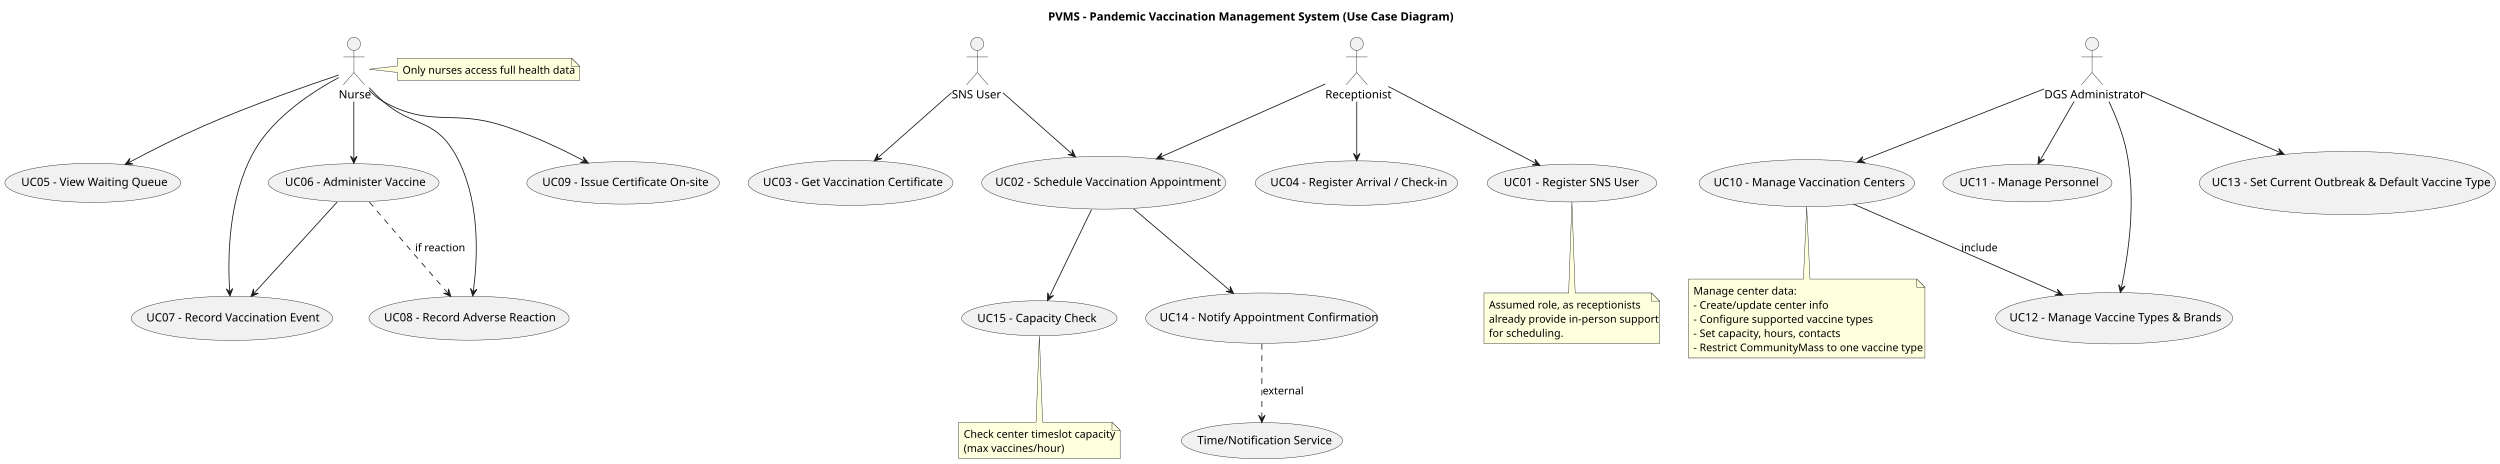
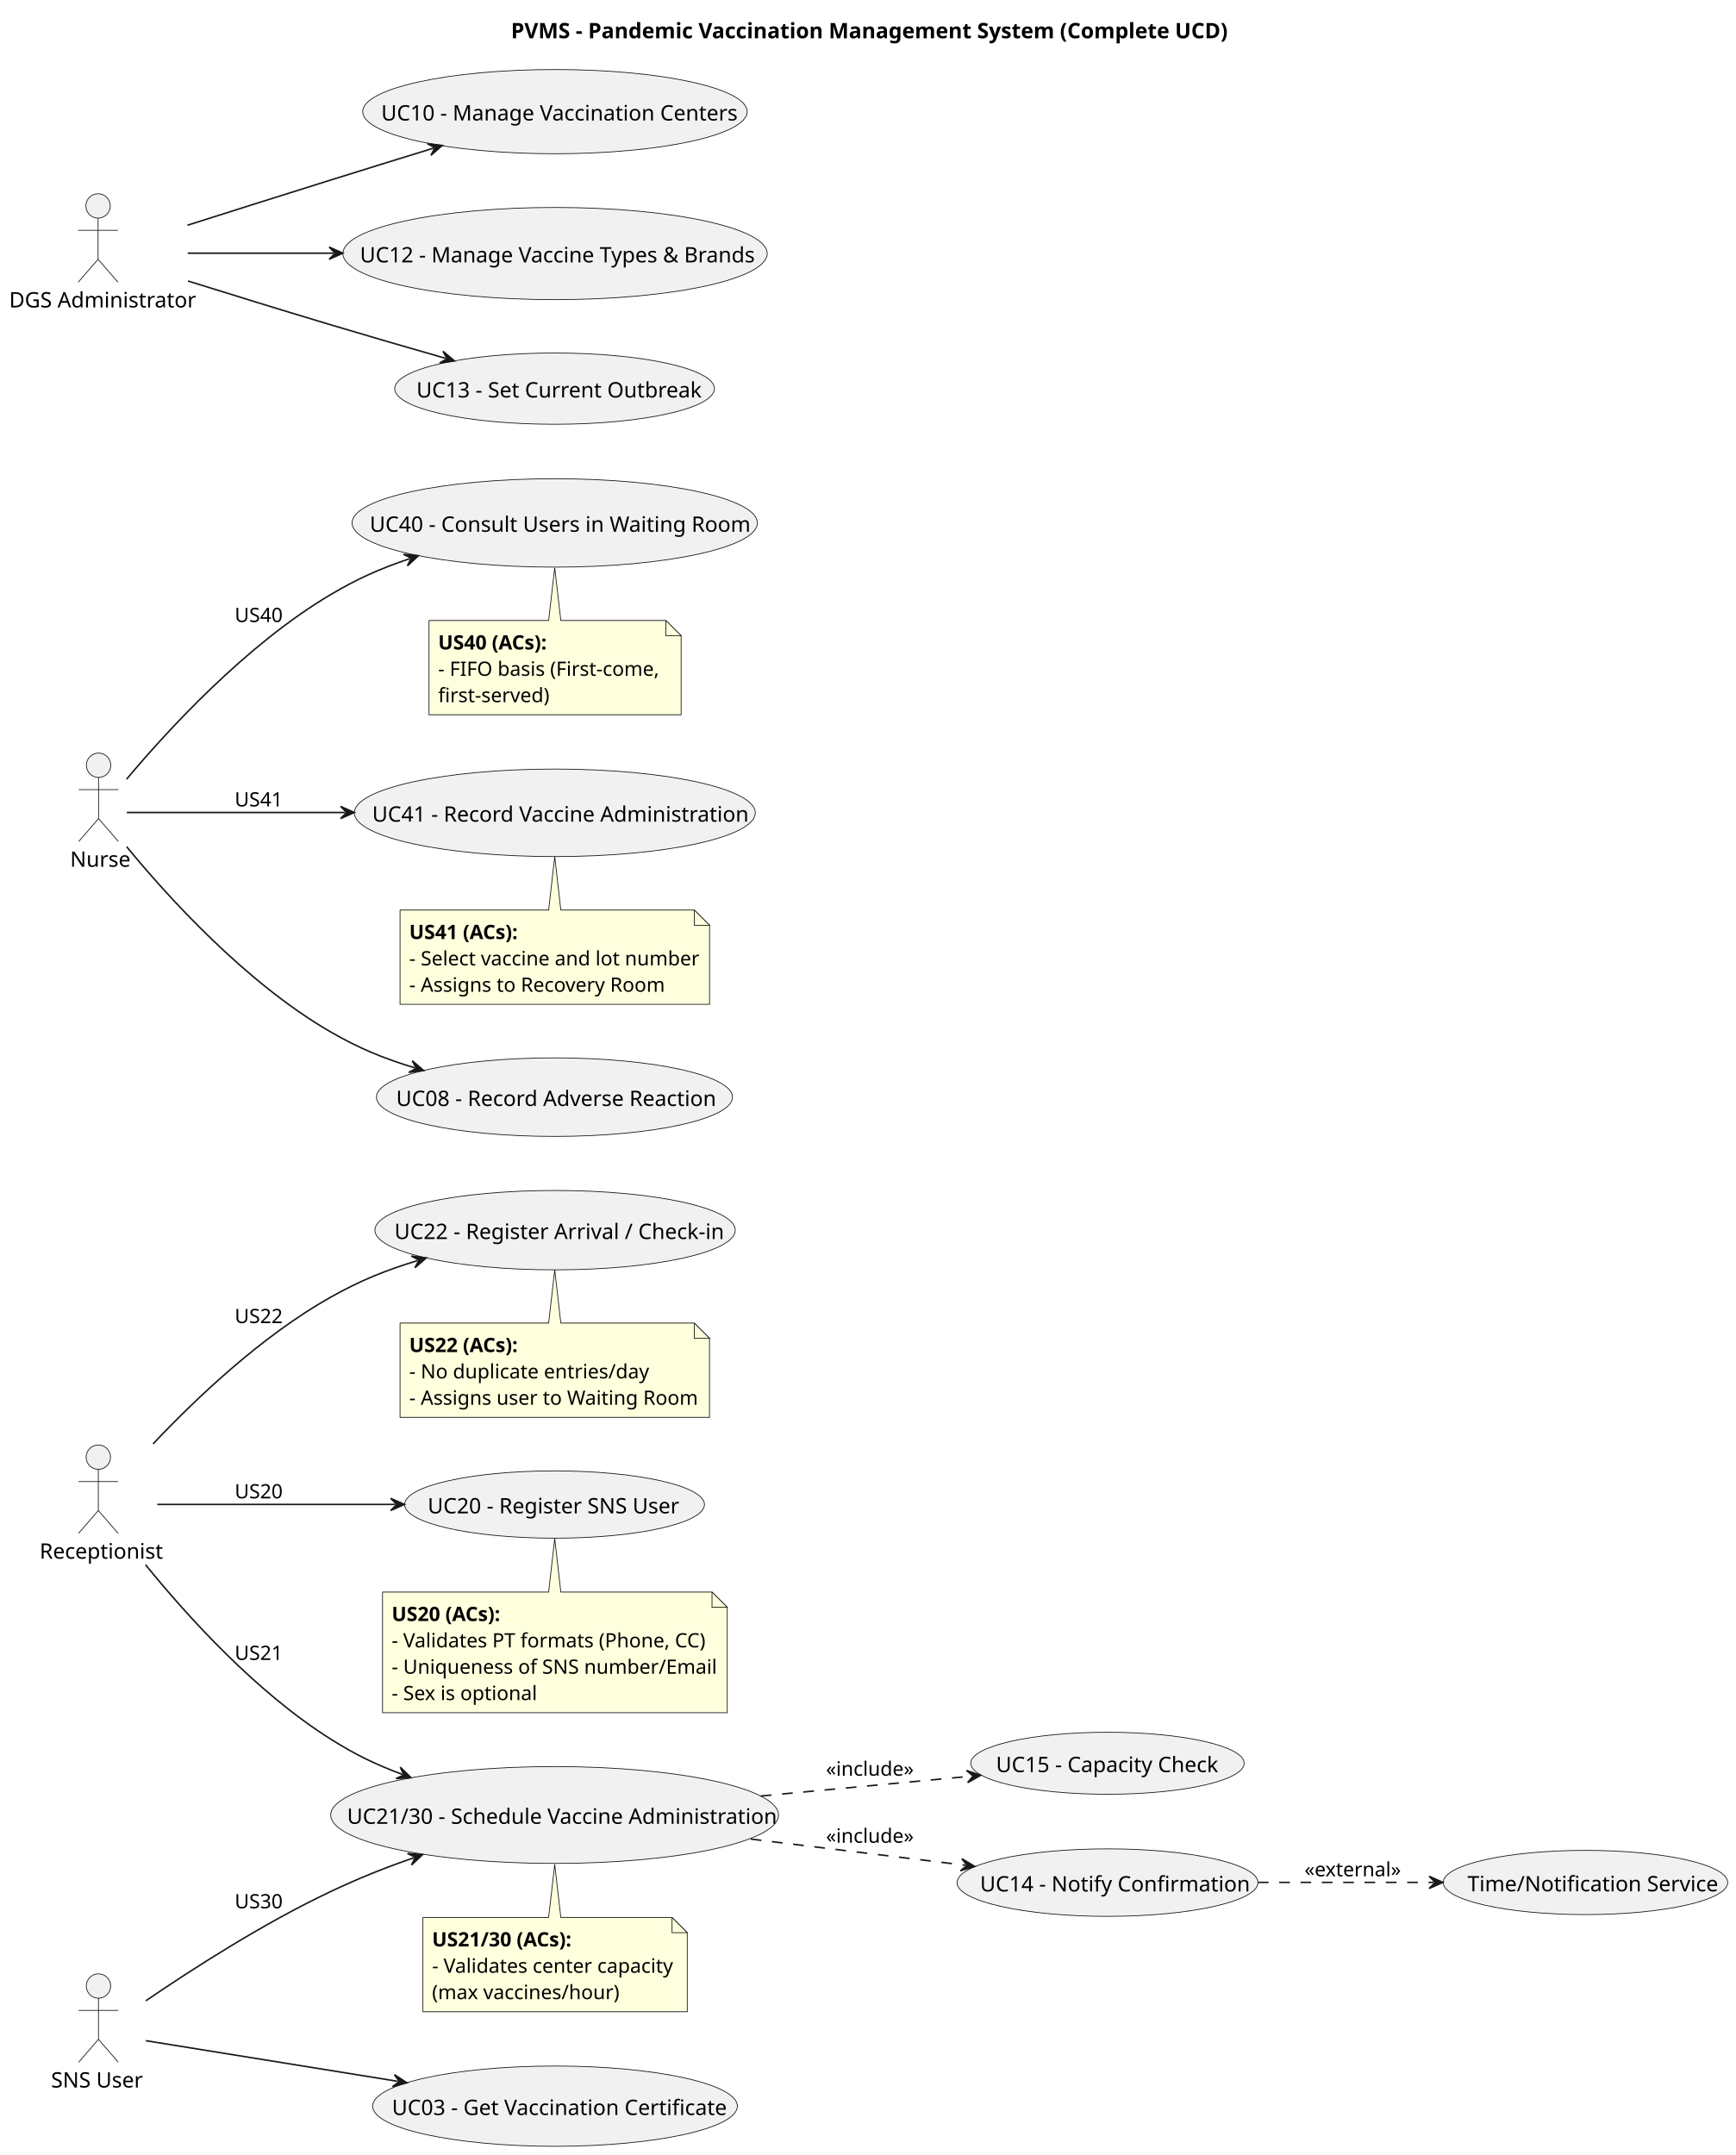
- <svg xmlns="http://www.w3.org/2000/svg" contentStyleType="text/css" height="567px" preserveAspectRatio="none" style="width:3056px;height:567px;background:#FFFFFF;" version="1.1" viewBox="0 0 3056 567" width="3056px" zoomAndPan="magnify">
+ <svg xmlns="http://www.w3.org/2000/svg" contentStyleType="text/css" data-diagram-type="DESCRIPTION" height="1414px" preserveAspectRatio="none" style="width:1139px;height:1414px;background:#FFFFFF;" version="1.1" viewBox="0 0 1139 1414" width="1139px" zoomAndPan="magnify">
  <defs />
  <g>
-     <text fill="#000000" font-family="sans-serif" font-size="14" font-weight="bold" lengthAdjust="spacing" textLength="480.047" x="1281.165" y="25.107">PVMS - Pandemic Vaccination Management System (Use Case Diagram)</text>
-     <g id="elem_SNS">
-       <ellipse cx="1194.617" cy="53.621" fill="#F1F1F1" rx="8" ry="8" style="stroke:#181818;stroke-width:0.5;" />
-       <path d="M1194.617,61.621 L1194.617,88.621 M1181.617,69.621 L1207.617,69.621 M1194.617,88.621 L1181.617,103.621 M1194.617,88.621 L1207.617,103.621 " fill="none" style="stroke:#181818;stroke-width:0.5;" />
-       <text fill="#000000" font-family="sans-serif" font-size="14" lengthAdjust="spacing" textLength="62.234" x="1163.5" y="120.228">SNS User</text>
+     <g class="title" data-source-line="4">
+       <text fill="#000000" font-family="sans-serif" font-size="14" font-weight="bold" lengthAdjust="spacing" textLength="455.103" x="335.282" y="25.107">PVMS - Pandemic Vaccination Management System (Complete UCD)</text>
    </g>
-     <g id="elem_REC">
-       <ellipse cx="1658.521" cy="53.621" fill="#F1F1F1" rx="8" ry="8" style="stroke:#181818;stroke-width:0.5;" />
-       <path d="M1658.521,61.621 L1658.521,88.621 M1645.521,69.621 L1671.521,69.621 M1658.521,88.621 L1645.521,103.621 M1658.521,88.621 L1671.521,103.621 " fill="none" style="stroke:#181818;stroke-width:0.5;" />
-       <text fill="#000000" font-family="sans-serif" font-size="14" lengthAdjust="spacing" textLength="77.041" x="1620" y="120.228">Receptionist</text>
+     <g class="entity" data-entity="SNS" data-source-line="7" data-uid="ent0002" id="entity_SNS">
+       <ellipse cx="64.617" cy="1303.121" fill="#F1F1F1" rx="8" ry="8" style="stroke:#181818;stroke-width:0.5;" />
+       <path d="M64.617,1311.121 L64.617,1338.121 M51.617,1319.121 L77.617,1319.121 M64.617,1338.121 L51.617,1353.121 M64.617,1338.121 L77.617,1353.121" fill="none" style="stroke:#181818;stroke-width:0.5;" />
+       <text fill="#000000" font-family="sans-serif" font-size="14" lengthAdjust="spacing" textLength="62.234" x="33.5" y="1369.728">SNS User</text>
    </g>
-     <g id="elem_NUR">
-       <ellipse cx="432.672" cy="53.621" fill="#F1F1F1" rx="8" ry="8" style="stroke:#181818;stroke-width:0.5;" />
-       <path d="M432.672,61.621 L432.672,88.621 M419.672,69.621 L445.672,69.621 M432.672,88.621 L419.672,103.621 M432.672,88.621 L445.672,103.621 " fill="none" style="stroke:#181818;stroke-width:0.5;" />
-       <text fill="#000000" font-family="sans-serif" font-size="14" lengthAdjust="spacing" textLength="37.345" x="414" y="120.228">Nurse</text>
+     <g class="entity" data-entity="REC" data-source-line="8" data-uid="ent0003" id="entity_REC">
+       <ellipse cx="64.52" cy="956.121" fill="#F1F1F1" rx="8" ry="8" style="stroke:#181818;stroke-width:0.5;" />
+       <path d="M64.52,964.121 L64.52,991.121 M51.52,972.121 L77.52,972.121 M64.52,991.121 L51.52,1006.121 M64.52,991.121 L77.52,1006.121" fill="none" style="stroke:#181818;stroke-width:0.5;" />
+       <text fill="#000000" font-family="sans-serif" font-size="14" lengthAdjust="spacing" textLength="77.041" x="26" y="1022.729">Receptionist</text>
    </g>
-     <g id="elem_ADM">
-       <ellipse cx="2557.348" cy="53.621" fill="#F1F1F1" rx="8" ry="8" style="stroke:#181818;stroke-width:0.5;" />
-       <path d="M2557.348,61.621 L2557.348,88.621 M2544.348,69.621 L2570.348,69.621 M2557.348,88.621 L2544.348,103.621 M2557.348,88.621 L2570.348,103.621 " fill="none" style="stroke:#181818;stroke-width:0.5;" />
-       <text fill="#000000" font-family="sans-serif" font-size="14" lengthAdjust="spacing" textLength="116.696" x="2499" y="120.228">DGS Administrator</text>
+     <g class="entity" data-entity="NUR" data-source-line="9" data-uid="ent0004" id="entity_NUR">
+       <ellipse cx="64.672" cy="502.121" fill="#F1F1F1" rx="8" ry="8" style="stroke:#181818;stroke-width:0.5;" />
+       <path d="M64.672,510.121 L64.672,537.121 M51.672,518.121 L77.672,518.121 M64.672,537.121 L51.672,552.121 M64.672,537.121 L77.672,552.121" fill="none" style="stroke:#181818;stroke-width:0.5;" />
+       <text fill="#000000" font-family="sans-serif" font-size="14" lengthAdjust="spacing" textLength="37.345" x="46" y="568.729">Nurse</text>
    </g>
-     <g id="elem_NOTIF">
-       <ellipse cx="1542.577" cy="538.736" fill="#F1F1F1" rx="98.577" ry="22.115" style="stroke:#181818;stroke-width:0.5;" />
-       <text fill="#000000" font-family="sans-serif" font-size="14" lengthAdjust="spacing" textLength="154.827" x="1463.628" y="543.084">Time/Notification Service</text>
+     <g class="entity" data-entity="ADM" data-source-line="10" data-uid="ent0005" id="entity_ADM">
+       <ellipse cx="64.348" cy="135.121" fill="#F1F1F1" rx="8" ry="8" style="stroke:#181818;stroke-width:0.5;" />
+       <path d="M64.348,143.121 L64.348,170.121 M51.348,151.121 L77.348,151.121 M64.348,170.121 L51.348,185.121 M64.348,170.121 L77.348,185.121" fill="none" style="stroke:#181818;stroke-width:0.5;" />
+       <text fill="#000000" font-family="sans-serif" font-size="14" lengthAdjust="spacing" textLength="116.696" x="6" y="201.728">DGS Administrator</text>
    </g>
-     <g id="elem_UC01">
-       <ellipse cx="1921.657" cy="223.752" fill="#F1F1F1" rx="103.657" ry="23.131" style="stroke:#181818;stroke-width:0.5;" />
-       <text fill="#000000" font-family="sans-serif" font-size="14" lengthAdjust="spacing" textLength="166.489" x="1838.336" y="227.578">UC01 - Register SNS User</text>
+     <g class="entity" data-entity="NOTIF" data-source-line="11" data-uid="ent0006" id="entity_NOTIF">
+       <ellipse cx="1040.333" cy="1235.188" fill="#F1F1F1" rx="93.333" ry="21.067" style="stroke:#181818;stroke-width:0.5;" />
+       <text fill="#000000" font-family="sans-serif" font-size="14" lengthAdjust="spacing" textLength="154.827" x="962.919" y="1240.998">Time/Notification Service</text>
    </g>
-     <g id="elem_UC02">
-       <ellipse cx="1349.293" cy="223.38" fill="#F1F1F1" rx="149.293" ry="32.259" style="stroke:#181818;stroke-width:0.5;" />
-       <text fill="#000000" font-family="sans-serif" font-size="14" lengthAdjust="spacing" textLength="265.378" x="1216.604" y="227.177">UC02 - Schedule Vaccination Appointment</text>
+     <g class="entity" data-entity="UC20" data-source-line="16" data-uid="ent0007" id="entity_UC20">
+       <ellipse cx="363.877" cy="987.197" fill="#F1F1F1" rx="98.377" ry="22.076" style="stroke:#181818;stroke-width:0.5;" />
+       <text fill="#000000" font-family="sans-serif" font-size="14" lengthAdjust="spacing" textLength="166.489" x="280.633" y="993.007">UC20 - Register SNS User</text>
    </g>
-     <g id="elem_UC03">
-       <ellipse cx="1039.704" cy="223.562" fill="#F1F1F1" rx="125.204" ry="27.441" style="stroke:#181818;stroke-width:0.5;" />
-       <text fill="#000000" font-family="sans-serif" font-size="14" lengthAdjust="spacing" textLength="213.978" x="932.714" y="227.359">UC03 - Get Vaccination Certificate</text>
+     <g class="entity" data-entity="UC21_30" data-source-line="19" data-uid="ent0008" id="entity_UC21_30">
+       <ellipse cx="363.919" cy="1190.905" fill="#F1F1F1" rx="146.919" ry="31.784" style="stroke:#181818;stroke-width:0.5;" />
+       <text fill="#000000" font-family="sans-serif" font-size="14" lengthAdjust="spacing" textLength="272.364" x="227.737" y="1196.716">UC21/30 - Schedule Vaccine Administration</text>
    </g>
-     <g id="elem_UC04">
-       <ellipse cx="1658.251" cy="223.771" fill="#F1F1F1" rx="123.751" ry="27.15" style="stroke:#181818;stroke-width:0.5;" />
-       <text fill="#000000" font-family="sans-serif" font-size="14" lengthAdjust="spacing" textLength="210.834" x="1552.834" y="227.568">UC04 - Register Arrival / Check-in</text>
+     <g class="entity" data-entity="UC22" data-source-line="22" data-uid="ent0009" id="entity_UC22">
+       <ellipse cx="364.238" cy="807.169" fill="#F1F1F1" rx="118.238" ry="26.048" style="stroke:#181818;stroke-width:0.5;" />
+       <text fill="#000000" font-family="sans-serif" font-size="14" lengthAdjust="spacing" textLength="210.834" x="258.822" y="812.979">UC22 - Register Arrival / Check-in</text>
    </g>
-     <g id="elem_UC05">
-       <ellipse cx="113.482" cy="223.517" fill="#F1F1F1" rx="107.482" ry="23.896" style="stroke:#181818;stroke-width:0.5;" />
-       <text fill="#000000" font-family="sans-serif" font-size="14" lengthAdjust="spacing" textLength="175.075" x="25.944" y="227.314">UC05 - View Waiting Queue</text>
+     <g class="entity" data-entity="UC40" data-source-line="25" data-uid="ent0010" id="entity_UC40">
+       <ellipse cx="363.994" cy="343.12" fill="#F1F1F1" rx="132.994" ry="28.999" style="stroke:#181818;stroke-width:0.5;" />
+       <text fill="#000000" font-family="sans-serif" font-size="14" lengthAdjust="spacing" textLength="242.744" x="242.621" y="348.93">UC40 - Consult Users in Waiting Room</text>
    </g>
-     <g id="elem_UC06">
-       <ellipse cx="432.354" cy="223.392" fill="#F1F1F1" rx="104.354" ry="23.271" style="stroke:#181818;stroke-width:0.5;" />
-       <text fill="#000000" font-family="sans-serif" font-size="14" lengthAdjust="spacing" textLength="168.061" x="348.324" y="227.189">UC06 - Administer Vaccine</text>
+     <g class="entity" data-entity="UC41" data-source-line="28" data-uid="ent0011" id="entity_UC41">
+       <ellipse cx="364.052" cy="533.332" fill="#F1F1F1" rx="131.552" ry="28.71" style="stroke:#181818;stroke-width:0.5;" />
+       <text fill="#000000" font-family="sans-serif" font-size="14" lengthAdjust="spacing" textLength="239.654" x="244.225" y="539.142">UC41 - Record Vaccine Administration</text>
    </g>
-     <g id="elem_UC07">
-       <ellipse cx="283.555" cy="389.132" fill="#F1F1F1" rx="123.055" ry="27.011" style="stroke:#181818;stroke-width:0.5;" />
-       <text fill="#000000" font-family="sans-serif" font-size="14" lengthAdjust="spacing" textLength="209.323" x="178.893" y="392.929">UC07 - Record Vaccination Event</text>
+     <g class="entity" data-entity="UC10" data-source-line="31" data-uid="ent0012" id="entity_UC10">
+       <ellipse cx="364.142" cy="73.249" fill="#F1F1F1" rx="126.141" ry="27.628" style="stroke:#181818;stroke-width:0.5;" />
+       <text fill="#000000" font-family="sans-serif" font-size="14" lengthAdjust="spacing" textLength="228.006" x="250.139" y="79.06">UC10 - Manage Vaccination Centers</text>
    </g>
-     <g id="elem_UC08">
-       <ellipse cx="573.334" cy="388.988" fill="#F1F1F1" rx="122.334" ry="26.867" style="stroke:#181818;stroke-width:0.5;" />
-       <text fill="#000000" font-family="sans-serif" font-size="14" lengthAdjust="spacing" textLength="207.758" x="469.455" y="392.785">UC08 - Record Adverse Reaction</text>
+     <g class="entity" data-entity="UC12" data-source-line="32" data-uid="ent0013" id="entity_UC12">
+       <ellipse cx="364.209" cy="166.363" fill="#F1F1F1" rx="139.209" ry="30.242" style="stroke:#181818;stroke-width:0.5;" />
+       <text fill="#000000" font-family="sans-serif" font-size="14" lengthAdjust="spacing" textLength="256.013" x="236.202" y="172.173">UC12 - Manage Vaccine Types &amp; Brands</text>
    </g>
-     <g id="elem_UC09">
-       <ellipse cx="761.683" cy="223.558" fill="#F1F1F1" rx="117.683" ry="25.937" style="stroke:#181818;stroke-width:0.5;" />
-       <text fill="#000000" font-family="sans-serif" font-size="14" lengthAdjust="spacing" textLength="197.62" x="662.873" y="227.355">UC09 - Issue Certificate On-site</text>
+     <g class="entity" data-entity="UC13" data-source-line="33" data-uid="ent0014" id="entity_UC13">
+       <ellipse cx="363.903" cy="255.002" fill="#F1F1F1" rx="104.903" ry="23.381" style="stroke:#181818;stroke-width:0.5;" />
+       <text fill="#000000" font-family="sans-serif" font-size="14" lengthAdjust="spacing" textLength="181.296" x="273.255" y="260.812">UC13 - Set Current Outbreak</text>
    </g>
-     <g id="elem_UC10">
-       <ellipse cx="2208.716" cy="223.864" fill="#F1F1F1" rx="131.716" ry="28.743" style="stroke:#181818;stroke-width:0.5;" />
-       <text fill="#000000" font-family="sans-serif" font-size="14" lengthAdjust="spacing" textLength="228.006" x="2094.713" y="227.661">UC10 - Manage Vaccination Centers</text>
+     <g class="entity" data-entity="UC03" data-source-line="34" data-uid="ent0015" id="entity_UC03">
+       <ellipse cx="364.178" cy="1381.957" fill="#F1F1F1" rx="119.678" ry="26.336" style="stroke:#181818;stroke-width:0.5;" />
+       <text fill="#000000" font-family="sans-serif" font-size="14" lengthAdjust="spacing" textLength="213.978" x="257.189" y="1387.767">UC03 - Get Vaccination Certificate</text>
    </g>
-     <g id="elem_UC11">
-       <ellipse cx="2478.333" cy="223.688" fill="#F1F1F1" rx="103.333" ry="23.067" style="stroke:#181818;stroke-width:0.5;" />
-       <text fill="#000000" font-family="sans-serif" font-size="14" lengthAdjust="spacing" textLength="165.758" x="2395.291" y="227.547">UC11 - Manage Personnel</text>
+     <g class="entity" data-entity="UC08" data-source-line="35" data-uid="ent0016" id="entity_UC08">
+       <ellipse cx="363.833" cy="719.888" fill="#F1F1F1" rx="116.833" ry="25.767" style="stroke:#181818;stroke-width:0.5;" />
+       <text fill="#000000" font-family="sans-serif" font-size="14" lengthAdjust="spacing" textLength="207.758" x="259.954" y="725.698">UC08 - Record Adverse Reaction</text>
    </g>
-     <g id="elem_UC12">
-       <ellipse cx="2584.362" cy="388.993" fill="#F1F1F1" rx="144.862" ry="31.372" style="stroke:#181818;stroke-width:0.5;" />
-       <text fill="#000000" font-family="sans-serif" font-size="14" lengthAdjust="spacing" textLength="256.013" x="2456.356" y="392.79">UC12 - Manage Vaccine Types &amp; Brands</text>
+     <g class="entity" data-entity="UC15" data-source-line="38" data-uid="ent0017" id="entity_UC15">
+       <ellipse cx="726.697" cy="1156.96" fill="#F1F1F1" rx="89.697" ry="20.339" style="stroke:#181818;stroke-width:0.5;" />
+       <text fill="#000000" font-family="sans-serif" font-size="14" lengthAdjust="spacing" textLength="146.275" x="653.559" y="1162.771">UC15 - Capacity Check</text>
    </g>
-     <g id="elem_UC13">
-       <ellipse cx="2869.438" cy="223.709" fill="#F1F1F1" rx="180.938" ry="38.588" style="stroke:#181818;stroke-width:0.5;" />
-       <text fill="#000000" font-family="sans-serif" font-size="14" lengthAdjust="spacing" textLength="331.481" x="2703.698" y="227.506">UC13 - Set Current Outbreak &amp; Default Vaccine Type</text>
+     <g class="entity" data-entity="UC14" data-source-line="39" data-uid="ent0018" id="entity_UC14">
+       <ellipse cx="726.721" cy="1235.265" fill="#F1F1F1" rx="98.721" ry="22.144" style="stroke:#181818;stroke-width:0.5;" />
+       <text fill="#000000" font-family="sans-serif" font-size="14" lengthAdjust="spacing" textLength="167.275" x="643.083" y="1241.076">UC14 - Notify Confirmation</text>
    </g>
-     <g id="elem_UC14">
-       <ellipse cx="1542.418" cy="388.905" fill="#F1F1F1" rx="141.918" ry="30.784" style="stroke:#181818;stroke-width:0.5;" />
-       <text fill="#000000" font-family="sans-serif" font-size="14" lengthAdjust="spacing" textLength="249.772" x="1417.532" y="392.702">UC14 - Notify Appointment Confirmation</text>
+     <g class="entity" data-entity="GMN33" data-source-line="71" data-uid="ent0034" id="entity_GMN33">
+       <path d="M251,1044.621 L251,1123.785 A0,0 0 0 0 251,1123.785 L477.201,1123.785 A0,0 0 0 0 477.201,1123.785 L477.201,1054.621 L467.201,1044.621 L368,1044.621 L364,1009.471 L360,1044.621 L251,1044.621 A0,0 0 0 0 251,1044.621" fill="#FEFFDD" style="stroke:#181818;stroke-width:0.5;" />
+       <path d="M467.201,1044.621 L467.201,1054.621 L477.201,1054.621 L467.201,1044.621" fill="#FEFFDD" style="stroke:#181818;stroke-width:0.5;" />
+       <text fill="#000000" font-family="sans-serif" font-size="13" font-weight="bold" lengthAdjust="spacing" textLength="75.124" x="257" y="1063.649">US20 (ACs):</text>
+       <text fill="#000000" font-family="sans-serif" font-size="13" lengthAdjust="spacing" textLength="204.458" x="257" y="1080.94">- Validates PT formats (Phone, CC)</text>
+       <text fill="#000000" font-family="sans-serif" font-size="13" lengthAdjust="spacing" textLength="205.201" x="257" y="1098.231">- Uniqueness of SNS number/Email</text>
+       <text fill="#000000" font-family="sans-serif" font-size="13" lengthAdjust="spacing" textLength="92.492" x="257" y="1115.523">- Sex is optional</text>
    </g>
-     <g id="elem_UC15">
-       <ellipse cx="1270.47" cy="389.015" fill="#F1F1F1" rx="94.97" ry="21.394" style="stroke:#181818;stroke-width:0.5;" />
-       <text fill="#000000" font-family="sans-serif" font-size="14" lengthAdjust="spacing" textLength="146.275" x="1194.625" y="393.732">UC15 - Capacity Check</text>
+     <g class="entity" data-entity="GMN36" data-source-line="78" data-uid="ent0037" id="entity_GMN36">
+       <path d="M277.5,1258.121 L277.5,1319.994 A0,0 0 0 0 277.5,1319.994 L450.964,1319.994 A0,0 0 0 0 450.964,1319.994 L450.964,1268.121 L440.964,1258.121 L368,1258.121 L364,1223.311 L360,1258.121 L277.5,1258.121 A0,0 0 0 0 277.5,1258.121" fill="#FEFFDD" style="stroke:#181818;stroke-width:0.5;" />
+       <path d="M440.964,1258.121 L440.964,1268.121 L450.964,1268.121 L440.964,1258.121" fill="#FEFFDD" style="stroke:#181818;stroke-width:0.5;" />
+       <text fill="#000000" font-family="sans-serif" font-size="13" font-weight="bold" lengthAdjust="spacing" textLength="93.196" x="283.5" y="1277.149">US21/30 (ACs):</text>
+       <text fill="#000000" font-family="sans-serif" font-size="13" lengthAdjust="spacing" textLength="152.464" x="283.5" y="1294.44">- Validates center capacity</text>
+       <text fill="#000000" font-family="sans-serif" font-size="13" lengthAdjust="spacing" textLength="117.038" x="283.5" y="1311.731">(max vaccines/hour)</text>
    </g>
-     <g id="elem_GMN42">
-       <path d="M1172,516.121 L1172,560.703 A0,0 0 0 0 1172,560.703 L1369.293,560.703 A0,0 0 0 0 1369.293,560.703 L1369.293,526.121 L1359.293,516.121 L1274.5,516.121 L1270.5,410.631 L1266.5,516.121 L1172,516.121 A0,0 0 0 0 1172,516.121 " fill="#FEFFDD" style="stroke:#181818;stroke-width:0.5;" />
-       <path d="M1359.293,516.121 L1359.293,526.121 L1369.293,526.121 L1359.293,516.121 " fill="#FEFFDD" style="stroke:#181818;stroke-width:0.5;" />
-       <text fill="#000000" font-family="sans-serif" font-size="13" lengthAdjust="spacing" textLength="176.293" x="1178" y="535.149">Check center timeslot capacity</text>
-       <text fill="#000000" font-family="sans-serif" font-size="13" lengthAdjust="spacing" textLength="117.038" x="1178" y="552.44">(max vaccines/hour)</text>
+     <g class="entity" data-entity="GMN39" data-source-line="84" data-uid="ent0040" id="entity_GMN39">
+       <path d="M262.5,868.121 L262.5,929.994 A0,0 0 0 0 262.5,929.994 L465.563,929.994 A0,0 0 0 0 465.563,929.994 L465.563,878.121 L455.563,868.121 L368,868.121 L364,833.221 L360,868.121 L262.5,868.121 A0,0 0 0 0 262.5,868.121" fill="#FEFFDD" style="stroke:#181818;stroke-width:0.5;" />
+       <path d="M455.563,868.121 L455.563,878.121 L465.563,878.121 L455.563,868.121" fill="#FEFFDD" style="stroke:#181818;stroke-width:0.5;" />
+       <text fill="#000000" font-family="sans-serif" font-size="13" font-weight="bold" lengthAdjust="spacing" textLength="75.124" x="268.5" y="887.149">US22 (ACs):</text>
+       <text fill="#000000" font-family="sans-serif" font-size="13" lengthAdjust="spacing" textLength="147.412" x="268.5" y="904.44">- No duplicate entries/day</text>
+       <text fill="#000000" font-family="sans-serif" font-size="13" lengthAdjust="spacing" textLength="182.064" x="268.5" y="921.731">- Assigns user to Waiting Room</text>
    </g>
-     <g id="elem_GMN45">
-       <path d="M486,71.121 L486,80.621 L451.19,84.621 L486,88.621 L486,98.412 A0,0 0 0 0 486,98.412 L708.608,98.412 A0,0 0 0 0 708.608,98.412 L708.608,81.121 L698.608,71.121 L486,71.121 A0,0 0 0 0 486,71.121 " fill="#FEFFDD" style="stroke:#181818;stroke-width:0.5;" />
-       <path d="M698.608,71.121 L698.608,81.121 L708.608,81.121 L698.608,71.121 " fill="#FEFFDD" style="stroke:#181818;stroke-width:0.5;" />
-       <text fill="#000000" font-family="sans-serif" font-size="13" lengthAdjust="spacing" textLength="201.608" x="492" y="90.149">Only nurses access full health data</text>
+     <g class="entity" data-entity="GMN42" data-source-line="90" data-uid="ent0043" id="entity_GMN42">
+       <path d="M281.5,407.121 L281.5,468.994 A0,0 0 0 0 281.5,468.994 L446.947,468.994 A0,0 0 0 0 446.947,468.994 L446.947,417.121 L436.947,407.121 L368,407.121 L364,372.541 L360,407.121 L281.5,407.121 A0,0 0 0 0 281.5,407.121" fill="#FEFFDD" style="stroke:#181818;stroke-width:0.5;" />
+       <path d="M436.947,407.121 L436.947,417.121 L446.947,417.121 L436.947,407.121" fill="#FEFFDD" style="stroke:#181818;stroke-width:0.5;" />
+       <text fill="#000000" font-family="sans-serif" font-size="13" font-weight="bold" lengthAdjust="spacing" textLength="75.124" x="287.5" y="426.149">US40 (ACs):</text>
+       <text fill="#000000" font-family="sans-serif" font-size="13" lengthAdjust="spacing" textLength="144.447" x="287.5" y="443.44">- FIFO basis (First-come,</text>
+       <text fill="#000000" font-family="sans-serif" font-size="13" lengthAdjust="spacing" textLength="68.618" x="287.5" y="460.731">first-served)</text>
    </g>
-     <g id="elem_GMN48">
-       <path d="M1814,358.121 L1814,419.994 A0,0 0 0 0 1814,419.994 L2028.667,419.994 A0,0 0 0 0 2028.667,419.994 L2028.667,368.121 L2018.667,358.121 L1925.5,358.121 L1921.5,246.671 L1917.5,358.121 L1814,358.121 A0,0 0 0 0 1814,358.121 " fill="#FEFFDD" style="stroke:#181818;stroke-width:0.5;" />
-       <path d="M2018.667,358.121 L2018.667,368.121 L2028.667,368.121 L2018.667,358.121 " fill="#FEFFDD" style="stroke:#181818;stroke-width:0.5;" />
-       <text fill="#000000" font-family="sans-serif" font-size="13" lengthAdjust="spacing" textLength="177.023" x="1820" y="377.149">Assumed role, as receptionists</text>
-       <text fill="#000000" font-family="sans-serif" font-size="13" lengthAdjust="spacing" textLength="193.667" x="1820" y="394.44">already provide in-person support</text>
-       <text fill="#000000" font-family="sans-serif" font-size="13" lengthAdjust="spacing" textLength="84.551" x="1820" y="411.731">for scheduling.</text>
+     <g class="entity" data-entity="GMN45" data-source-line="96" data-uid="ent0046" id="entity_GMN45">
+       <path d="M262.5,597.121 L262.5,658.994 A0,0 0 0 0 262.5,658.994 L465.595,658.994 A0,0 0 0 0 465.595,658.994 L465.595,607.121 L455.595,597.121 L368,597.121 L364,562.041 L360,597.121 L262.5,597.121 A0,0 0 0 0 262.5,597.121" fill="#FEFFDD" style="stroke:#181818;stroke-width:0.5;" />
+       <path d="M455.595,597.121 L455.595,607.121 L465.595,607.121 L455.595,597.121" fill="#FEFFDD" style="stroke:#181818;stroke-width:0.5;" />
+       <text fill="#000000" font-family="sans-serif" font-size="13" font-weight="bold" lengthAdjust="spacing" textLength="75.124" x="268.5" y="616.149">US41 (ACs):</text>
+       <text fill="#000000" font-family="sans-serif" font-size="13" lengthAdjust="spacing" textLength="182.095" x="268.5" y="633.44">- Select vaccine and lot number</text>
+       <text fill="#000000" font-family="sans-serif" font-size="13" lengthAdjust="spacing" textLength="164.722" x="268.5" y="650.731">- Assigns to Recovery Room</text>
    </g>
-     <g id="elem_GMN51">
-       <path d="M2064,341.121 L2064,437.576 A0,0 0 0 0 2064,437.576 L2353.036,437.576 A0,0 0 0 0 2353.036,437.576 L2353.036,351.121 L2343.036,341.121 L2212.5,341.121 L2208.5,252.361 L2204.5,341.121 L2064,341.121 A0,0 0 0 0 2064,341.121 " fill="#FEFFDD" style="stroke:#181818;stroke-width:0.5;" />
-       <path d="M2343.036,341.121 L2343.036,351.121 L2353.036,351.121 L2343.036,341.121 " fill="#FEFFDD" style="stroke:#181818;stroke-width:0.5;" />
-       <text fill="#000000" font-family="sans-serif" font-size="13" lengthAdjust="spacing" textLength="119.247" x="2070" y="360.149">Manage center data:</text>
-       <text fill="#000000" font-family="sans-serif" font-size="13" lengthAdjust="spacing" textLength="154.648" x="2070" y="377.44">- Create/update center info</text>
-       <text fill="#000000" font-family="sans-serif" font-size="13" lengthAdjust="spacing" textLength="208.114" x="2070" y="394.731">- Configure supported vaccine types</text>
-       <text fill="#000000" font-family="sans-serif" font-size="13" lengthAdjust="spacing" textLength="174.135" x="2070" y="412.022">- Set capacity, hours, contacts</text>
-       <text fill="#000000" font-family="sans-serif" font-size="13" lengthAdjust="spacing" textLength="268.036" x="2070" y="429.313">- Restrict CommunityMass to one vaccine type</text>
+     <g class="link" data-entity-1="SNS" data-entity-2="UC21_30" data-source-line="44" data-uid="lnk19" id="link_SNS_UC21_30">
+       <path d="M95.71,1312.801 C125.52,1292.461 172.89,1261.901 217,1241.121 C236.03,1232.161 251.446,1225.969 271.546,1218.949" fill="none" id="SNS-to-UC21_30" style="stroke:#181818;stroke-width:1;" />
+       <polygon fill="#181818" points="277.21,1216.971,267.394,1216.162,272.49,1218.62,270.032,1223.715,277.21,1216.971" style="stroke:#181818;stroke-width:1;" />
+       <text fill="#000000" font-family="sans-serif" font-size="13" lengthAdjust="spacing" textLength="32.519" x="154" y="1252.149">US30</text>
    </g>
-     <g id="link_SNS_UC02">
-       <path d="M1225.87,113.341 C1251.61,136.101 1283.534,164.318 1310.174,187.858 " fill="none" id="SNS-to-UC02" style="stroke:#181818;stroke-width:1.0;" />
-       <polygon fill="#181818" points="1314.67,191.831,1310.574,182.874,1310.923,188.52,1305.277,188.869,1314.67,191.831" style="stroke:#181818;stroke-width:1.0;" />
+     <g class="link" data-entity-1="SNS" data-entity-2="UC03" data-source-line="45" data-uid="lnk20" id="link_SNS_UC03">
+       <path d="M95.66,1338.991 C135.55,1345.421 201.787,1356.105 261.097,1365.675" fill="none" id="SNS-to-UC03" style="stroke:#181818;stroke-width:1;" />
+       <polygon fill="#181818" points="267.02,1366.631,258.772,1361.248,262.084,1365.835,257.498,1369.146,267.02,1366.631" style="stroke:#181818;stroke-width:1;" />
    </g>
-     <g id="link_SNS_UC03">
-       <path d="M1163.13,113.341 C1135.53,137.741 1100.156,169.008 1073.216,192.818 " fill="none" id="SNS-to-UC03" style="stroke:#181818;stroke-width:1.0;" />
-       <polygon fill="#181818" points="1068.72,196.791,1078.113,193.828,1072.466,193.48,1072.815,187.834,1068.72,196.791" style="stroke:#181818;stroke-width:1.0;" />
+     <g class="link" data-entity-1="REC" data-entity-2="UC20" data-source-line="48" data-uid="lnk21" id="link_REC_UC20">
+       <path d="M103.18,987.121 C143.75,987.121 203.94,987.121 259.36,987.121" fill="none" id="REC-to-UC20" style="stroke:#181818;stroke-width:1;" />
+       <polygon fill="#181818" points="265.36,987.121,256.36,983.121,260.36,987.121,256.36,991.121,265.36,987.121" style="stroke:#181818;stroke-width:1;" />
+       <text fill="#000000" font-family="sans-serif" font-size="13" lengthAdjust="spacing" textLength="32.519" x="154" y="983.149">US20</text>
    </g>
-     <g id="link_REC_UC01">
-       <path d="M1697.02,105.691 C1746.68,131.551 1827.208,173.51 1877.118,199.5 " fill="none" id="REC-to-UC01" style="stroke:#181818;stroke-width:1.0;" />
-       <polygon fill="#181818" points="1882.44,202.271,1876.305,194.566,1878.005,199.962,1872.61,201.662,1882.44,202.271" style="stroke:#181818;stroke-width:1.0;" />
+     <g class="link" data-entity-1="REC" data-entity-2="UC21_30" data-source-line="49" data-uid="lnk22" id="link_REC_UC21_30">
+       <path d="M95.48,1026.671 C123.51,1061.201 168.28,1110.451 217,1141.121 C233.1,1151.251 245.879,1157.512 264.059,1164.302" fill="none" id="REC-to-UC21_30" style="stroke:#181818;stroke-width:1;" />
+       <polygon fill="#181818" points="269.68,1166.401,262.648,1159.505,264.996,1164.652,259.849,1166.999,269.68,1166.401" style="stroke:#181818;stroke-width:1;" />
+       <text fill="#000000" font-family="sans-serif" font-size="13" lengthAdjust="spacing" textLength="32.519" x="154" y="1089.149">US21</text>
    </g>
-     <g id="link_REC_UC04">
-       <path d="M1658.5,124.151 C1658.5,147.261 1658.5,170.041 1658.5,190.501 " fill="none" id="REC-to-UC04" style="stroke:#181818;stroke-width:1.0;" />
-       <polygon fill="#181818" points="1658.5,196.501,1662.5,187.501,1658.5,191.501,1654.5,187.501,1658.5,196.501" style="stroke:#181818;stroke-width:1.0;" />
+     <g class="link" data-entity-1="REC" data-entity-2="UC22" data-source-line="50" data-uid="lnk23" id="link_REC_UC22">
+       <path d="M100.46,947.381 C129.07,917.091 172.02,876.411 217,851.121 C236.27,840.291 252.76,833.589 273.97,827.129" fill="none" id="REC-to-UC22" style="stroke:#181818;stroke-width:1;" />
+       <polygon fill="#181818" points="279.71,825.381,269.935,824.177,274.927,826.838,272.266,831.83,279.71,825.381" style="stroke:#181818;stroke-width:1;" />
+       <text fill="#000000" font-family="sans-serif" font-size="13" lengthAdjust="spacing" textLength="32.519" x="154" y="868.149">US22</text>
    </g>
-     <g id="link_REC_UC02">
-       <path d="M1619.99,102.691 C1568.3,125.611 1481.275,164.199 1419.025,191.799 " fill="none" id="REC-to-UC02" style="stroke:#181818;stroke-width:1.0;" />
-       <polygon fill="#181818" points="1413.54,194.231,1423.389,194.24,1418.111,192.204,1420.146,186.927,1413.54,194.231" style="stroke:#181818;stroke-width:1.0;" />
+     <g class="link" data-entity-1="NUR" data-entity-2="UC40" data-source-line="53" data-uid="lnk24" id="link_NUR_UC40">
+       <path d="M83.03,511.301 C109.12,480.171 161.12,423.161 217,390.121 C234.65,379.681 249.206,373.192 268.886,366.542" fill="none" id="NUR-to-UC40" style="stroke:#181818;stroke-width:1;" />
+       <polygon fill="#181818" points="274.57,364.621,264.763,363.713,269.833,366.222,267.324,371.292,274.57,364.621" style="stroke:#181818;stroke-width:1;" />
+       <text fill="#000000" font-family="sans-serif" font-size="13" lengthAdjust="spacing" textLength="32.519" x="154" y="408.149">US40</text>
    </g>
-     <g id="link_NUR_UC05">
-       <path d="M413.94,91.751 C380.44,102.991 307.82,128.131 248.5,154.121 C215.64,168.521 184.738,184.226 158.108,198.376 " fill="none" id="NUR-to-UC05" style="stroke:#181818;stroke-width:1.0;" />
-       <polygon fill="#181818" points="152.81,201.191,162.635,200.5,157.225,198.845,158.881,193.436,152.81,201.191" style="stroke:#181818;stroke-width:1.0;" />
+     <g class="link" data-entity-1="NUR" data-entity-2="UC41" data-source-line="54" data-uid="lnk25" id="link_NUR_UC41">
+       <path d="M83.22,533.121 C112.74,533.121 168.49,533.121 226.49,533.121" fill="none" id="NUR-to-UC41" style="stroke:#181818;stroke-width:1;" />
+       <polygon fill="#181818" points="232.49,533.121,223.49,529.121,227.49,533.121,223.49,537.121,232.49,533.121" style="stroke:#181818;stroke-width:1;" />
+       <text fill="#000000" font-family="sans-serif" font-size="13" lengthAdjust="spacing" textLength="32.519" x="154" y="529.149">US41</text>
    </g>
-     <g id="link_NUR_UC06">
-       <path d="M432.5,124.151 C432.5,148.521 432.5,173.211 432.5,193.791 " fill="none" id="NUR-to-UC06" style="stroke:#181818;stroke-width:1.0;" />
-       <polygon fill="#181818" points="432.5,199.791,436.5,190.791,432.5,194.791,428.5,190.791,432.5,199.791" style="stroke:#181818;stroke-width:1.0;" />
+     <g class="link" data-entity-1="NUR" data-entity-2="UC08" data-source-line="55" data-uid="lnk26" id="link_NUR_UC08">
+       <path d="M83.1,555.561 C109.08,587.191 160.74,644.661 217,677.121 C235.65,687.881 251.487,694.415 272.227,700.685" fill="none" id="NUR-to-UC08" style="stroke:#181818;stroke-width:1;" />
+       <polygon fill="#181818" points="277.97,702.421,270.513,695.988,273.184,700.974,268.198,703.645,277.97,702.421" style="stroke:#181818;stroke-width:1;" />
    </g>
-     <g id="link_NUR_UC07">
-       <path d="M413.89,94.871 C386.19,109.721 334.76,141.691 310.5,185.121 C278.77,241.921 278.244,315.262 280.724,355.882 " fill="none" id="NUR-to-UC07" style="stroke:#181818;stroke-width:1.0;" />
-       <polygon fill="#181818" points="281.09,361.871,284.534,352.644,280.785,356.88,276.549,353.132,281.09,361.871" style="stroke:#181818;stroke-width:1.0;" />
+     <g class="link" data-entity-1="ADM" data-entity-2="UC10" data-source-line="58" data-uid="lnk27" id="link_ADM_UC10">
+       <path d="M123.02,147.781 C151.31,138.791 185.93,127.831 217,118.121 C240.8,110.681 261.065,104.406 284.455,97.206" fill="none" id="ADM-to-UC10" style="stroke:#181818;stroke-width:1;" />
+       <polygon fill="#181818" points="290.19,95.441,280.411,94.266,285.411,96.912,282.765,101.912,290.19,95.441" style="stroke:#181818;stroke-width:1;" />
    </g>
-     <g id="link_NUR_UC08">
-       <path d="M451.2,107.161 C456.57,112.901 462.57,118.941 468.5,124.121 C503.79,154.951 530.33,144.971 554.5,185.121 C588.01,240.771 584.023,314.992 578.633,355.942 " fill="none" id="NUR-to-UC08" style="stroke:#181818;stroke-width:1.0;" />
-       <polygon fill="#181818" points="577.85,361.891,582.99,353.49,578.503,356.934,575.059,352.446,577.85,361.891" style="stroke:#181818;stroke-width:1.0;" />
+     <g class="link" data-entity-1="ADM" data-entity-2="UC12" data-source-line="59" data-uid="lnk28" id="link_ADM_UC12">
+       <path d="M123.21,166.121 C152.36,166.121 183.09,166.121 218.98,166.121" fill="none" id="ADM-to-UC12" style="stroke:#181818;stroke-width:1;" />
+       <polygon fill="#181818" points="224.98,166.121,215.98,162.121,219.98,166.121,215.98,170.121,224.98,166.121" style="stroke:#181818;stroke-width:1;" />
    </g>
-     <g id="link_NUR_UC09">
-       <path d="M451.09,110.131 C456.2,115.451 462.11,120.551 468.5,124.121 C527.09,156.851 552.81,132.971 616.5,154.121 C652.3,166.011 685.51,181.726 713.84,196.506 " fill="none" id="NUR-to-UC09" style="stroke:#181818;stroke-width:1.0;" />
-       <polygon fill="#181818" points="719.16,199.281,713.031,191.572,714.727,196.968,709.331,198.665,719.16,199.281" style="stroke:#181818;stroke-width:1.0;" />
+     <g class="link" data-entity-1="ADM" data-entity-2="UC13" data-source-line="60" data-uid="lnk29" id="link_ADM_UC13">
+       <path d="M123.33,184.371 C151.54,193.191 186,203.851 217,213.121 C243.53,221.051 267.091,227.89 292.462,235.15" fill="none" id="ADM-to-UC13" style="stroke:#181818;stroke-width:1;" />
+       <polygon fill="#181818" points="298.23,236.801,290.678,230.479,293.423,235.425,288.477,238.171,298.23,236.801" style="stroke:#181818;stroke-width:1;" />
    </g>
-     <g id="link_ADM_UC10">
-       <path d="M2498.69,108.711 C2435.26,133.601 2340.305,170.879 2275.785,196.208 " fill="none" id="ADM-to-UC10" style="stroke:#181818;stroke-width:1.0;" />
-       <polygon fill="#181818" points="2270.2,198.401,2280.039,198.835,2274.854,196.574,2277.116,191.389,2270.2,198.401" style="stroke:#181818;stroke-width:1.0;" />
+     <g class="link" data-entity-1="UC21_30" data-entity-2="UC15" data-source-line="65" data-uid="lnk30" id="link_UC21_30_UC15">
+       <path d="M499.24,1178.461 C547.68,1173.891 594.907,1169.434 637.537,1165.414" fill="none" id="UC21_30-to-UC15" style="stroke:#181818;stroke-width:1;stroke-dasharray:7,7;" />
+       <polygon fill="#181818" points="643.51,1164.851,634.174,1161.714,638.532,1165.321,634.925,1169.678,643.51,1164.851" style="stroke:#181818;stroke-width:1;" />
+       <text fill="#000000" font-family="sans-serif" font-size="13" lengthAdjust="spacing" textLength="55.656" x="542" y="1165.149">«include»</text>
    </g>
-     <g id="link_ADM_UC11">
-       <path d="M2535.28,124.151 C2521.05,148.841 2506.066,174.803 2494.206,195.383 " fill="none" id="ADM-to-UC11" style="stroke:#181818;stroke-width:1.0;" />
-       <polygon fill="#181818" points="2491.21,200.581,2499.169,194.78,2493.706,196.249,2492.238,190.786,2491.21,200.581" style="stroke:#181818;stroke-width:1.0;" />
+     <g class="link" data-entity-1="UC21_30" data-entity-2="UC14" data-source-line="66" data-uid="lnk31" id="link_UC21_30_UC14">
+       <path d="M492.61,1206.691 C541.32,1212.641 589.694,1218.544 633.624,1223.904" fill="none" id="UC21_30-to-UC14" style="stroke:#181818;stroke-width:1;stroke-dasharray:7,7;" />
+       <polygon fill="#181818" points="639.58,1224.631,631.131,1219.571,634.617,1224.025,630.162,1227.512,639.58,1224.631" style="stroke:#181818;stroke-width:1;" />
+       <text fill="#000000" font-family="sans-serif" font-size="13" lengthAdjust="spacing" textLength="55.656" x="542" y="1209.149">«include»</text>
    </g>
-     <g id="link_ADM_UC12">
-       <path d="M2578.02,124.161 C2586.47,142.151 2595.26,164.171 2599.5,185.121 C2611.7,245.391 2601.637,311.642 2593.137,351.662 " fill="none" id="ADM-to-UC12" style="stroke:#181818;stroke-width:1.0;" />
-       <polygon fill="#181818" points="2591.89,357.531,2597.673,349.558,2592.929,352.64,2589.847,347.896,2591.89,357.531" style="stroke:#181818;stroke-width:1.0;" />
-     </g>
-     <g id="link_ADM_UC13">
-       <path d="M2616.18,111.391 C2665.96,133.251 2732.256,162.359 2786.716,186.269 " fill="none" id="ADM-to-UC13" style="stroke:#181818;stroke-width:1.0;" />
-       <polygon fill="#181818" points="2792.21,188.681,2785.577,181.4,2787.632,186.671,2782.361,188.726,2792.21,188.681" style="stroke:#181818;stroke-width:1.0;" />
-     </g>
-     <g id="link_UC02_UC15">
-       <path d="M1334.27,256.141 C1318.4,288.991 1296.6,334.108 1283.05,362.158 " fill="none" id="UC02-to-UC15" style="stroke:#181818;stroke-width:1.0;" />
-       <polygon fill="#181818" points="1280.44,367.561,1287.957,361.197,1282.615,363.059,1280.753,357.717,1280.44,367.561" style="stroke:#181818;stroke-width:1.0;" />
-     </g>
-     <g id="link_UC02_UC14">
-       <path d="M1385.8,255.371 C1420.85,285.071 1468.972,325.833 1503.402,355.003 " fill="none" id="UC02-to-UC14" style="stroke:#181818;stroke-width:1.0;" />
-       <polygon fill="#181818" points="1507.98,358.881,1503.699,350.011,1504.165,355.649,1498.527,356.115,1507.98,358.881" style="stroke:#181818;stroke-width:1.0;" />
-     </g>
-     <g id="link_UC14_NOTIF">
-       <path d="M1542.5,420.321 C1542.5,448.981 1542.5,485.301 1542.5,510.501 " fill="none" id="UC14-to-NOTIF" style="stroke:#181818;stroke-width:1.0;stroke-dasharray:7.0,7.0;" />
-       <polygon fill="#181818" points="1542.5,516.501,1546.5,507.501,1542.5,511.501,1538.5,507.501,1542.5,516.501" style="stroke:#181818;stroke-width:1.0;" />
-       <text fill="#000000" font-family="sans-serif" font-size="13" lengthAdjust="spacing" textLength="46.249" x="1543.5" y="482.149">external</text>
-     </g>
-     <g id="link_UC06_UC07">
-       <path d="M412.09,247.011 C384.6,277.181 339.811,326.326 310.881,358.076 " fill="none" id="UC06-to-UC07" style="stroke:#181818;stroke-width:1.0;" />
-       <polygon fill="#181818" points="306.84,362.511,315.858,358.553,310.208,358.815,309.945,353.164,306.84,362.511" style="stroke:#181818;stroke-width:1.0;" />
-     </g>
-     <g id="link_UC06_UC08">
-       <path d="M451.61,247.071 C466.53,264.551 487.78,289.421 506.5,311.121 C521.32,328.291 534.128,343.018 547.168,357.978 " fill="none" id="UC06-to-UC08" style="stroke:#181818;stroke-width:1.0;stroke-dasharray:7.0,7.0;" />
-       <polygon fill="#181818" points="551.11,362.501,548.212,353.088,547.825,358.732,542.181,358.345,551.11,362.501" style="stroke:#181818;stroke-width:1.0;" />
-       <text fill="#000000" font-family="sans-serif" font-size="13" lengthAdjust="spacing" textLength="56.361" x="507.5" y="307.149">if reaction</text>
-     </g>
-     <g id="link_UC10_UC12">
-       <path d="M2265.61,249.451 C2334.53,279.421 2444.548,327.269 2516.008,358.339 " fill="none" id="UC10-to-UC12" style="stroke:#181818;stroke-width:1.0;" />
-       <polygon fill="#181818" points="2521.51,360.731,2514.851,353.474,2516.925,358.737,2511.662,360.811,2521.51,360.731" style="stroke:#181818;stroke-width:1.0;" />
-       <text fill="#000000" font-family="sans-serif" font-size="13" lengthAdjust="spacing" textLength="41.196" x="2397.5" y="307.149">include</text>
+     <g class="link" data-entity-1="UC14" data-entity-2="NOTIF" data-source-line="67" data-uid="lnk32" id="link_UC14_NOTIF">
+       <path d="M825.36,1235.121 C864.14,1235.121 902.52,1235.121 940.78,1235.121" fill="none" id="UC14-to-NOTIF" style="stroke:#181818;stroke-width:1;stroke-dasharray:7,7;" />
+       <polygon fill="#181818" points="946.78,1235.121,937.78,1231.121,941.78,1235.121,937.78,1239.121,946.78,1235.121" style="stroke:#181818;stroke-width:1;" />
+       <text fill="#000000" font-family="sans-serif" font-size="13" lengthAdjust="spacing" textLength="60.709" x="856" y="1231.149">«external»</text>
    </g>
  </g>
</svg>
